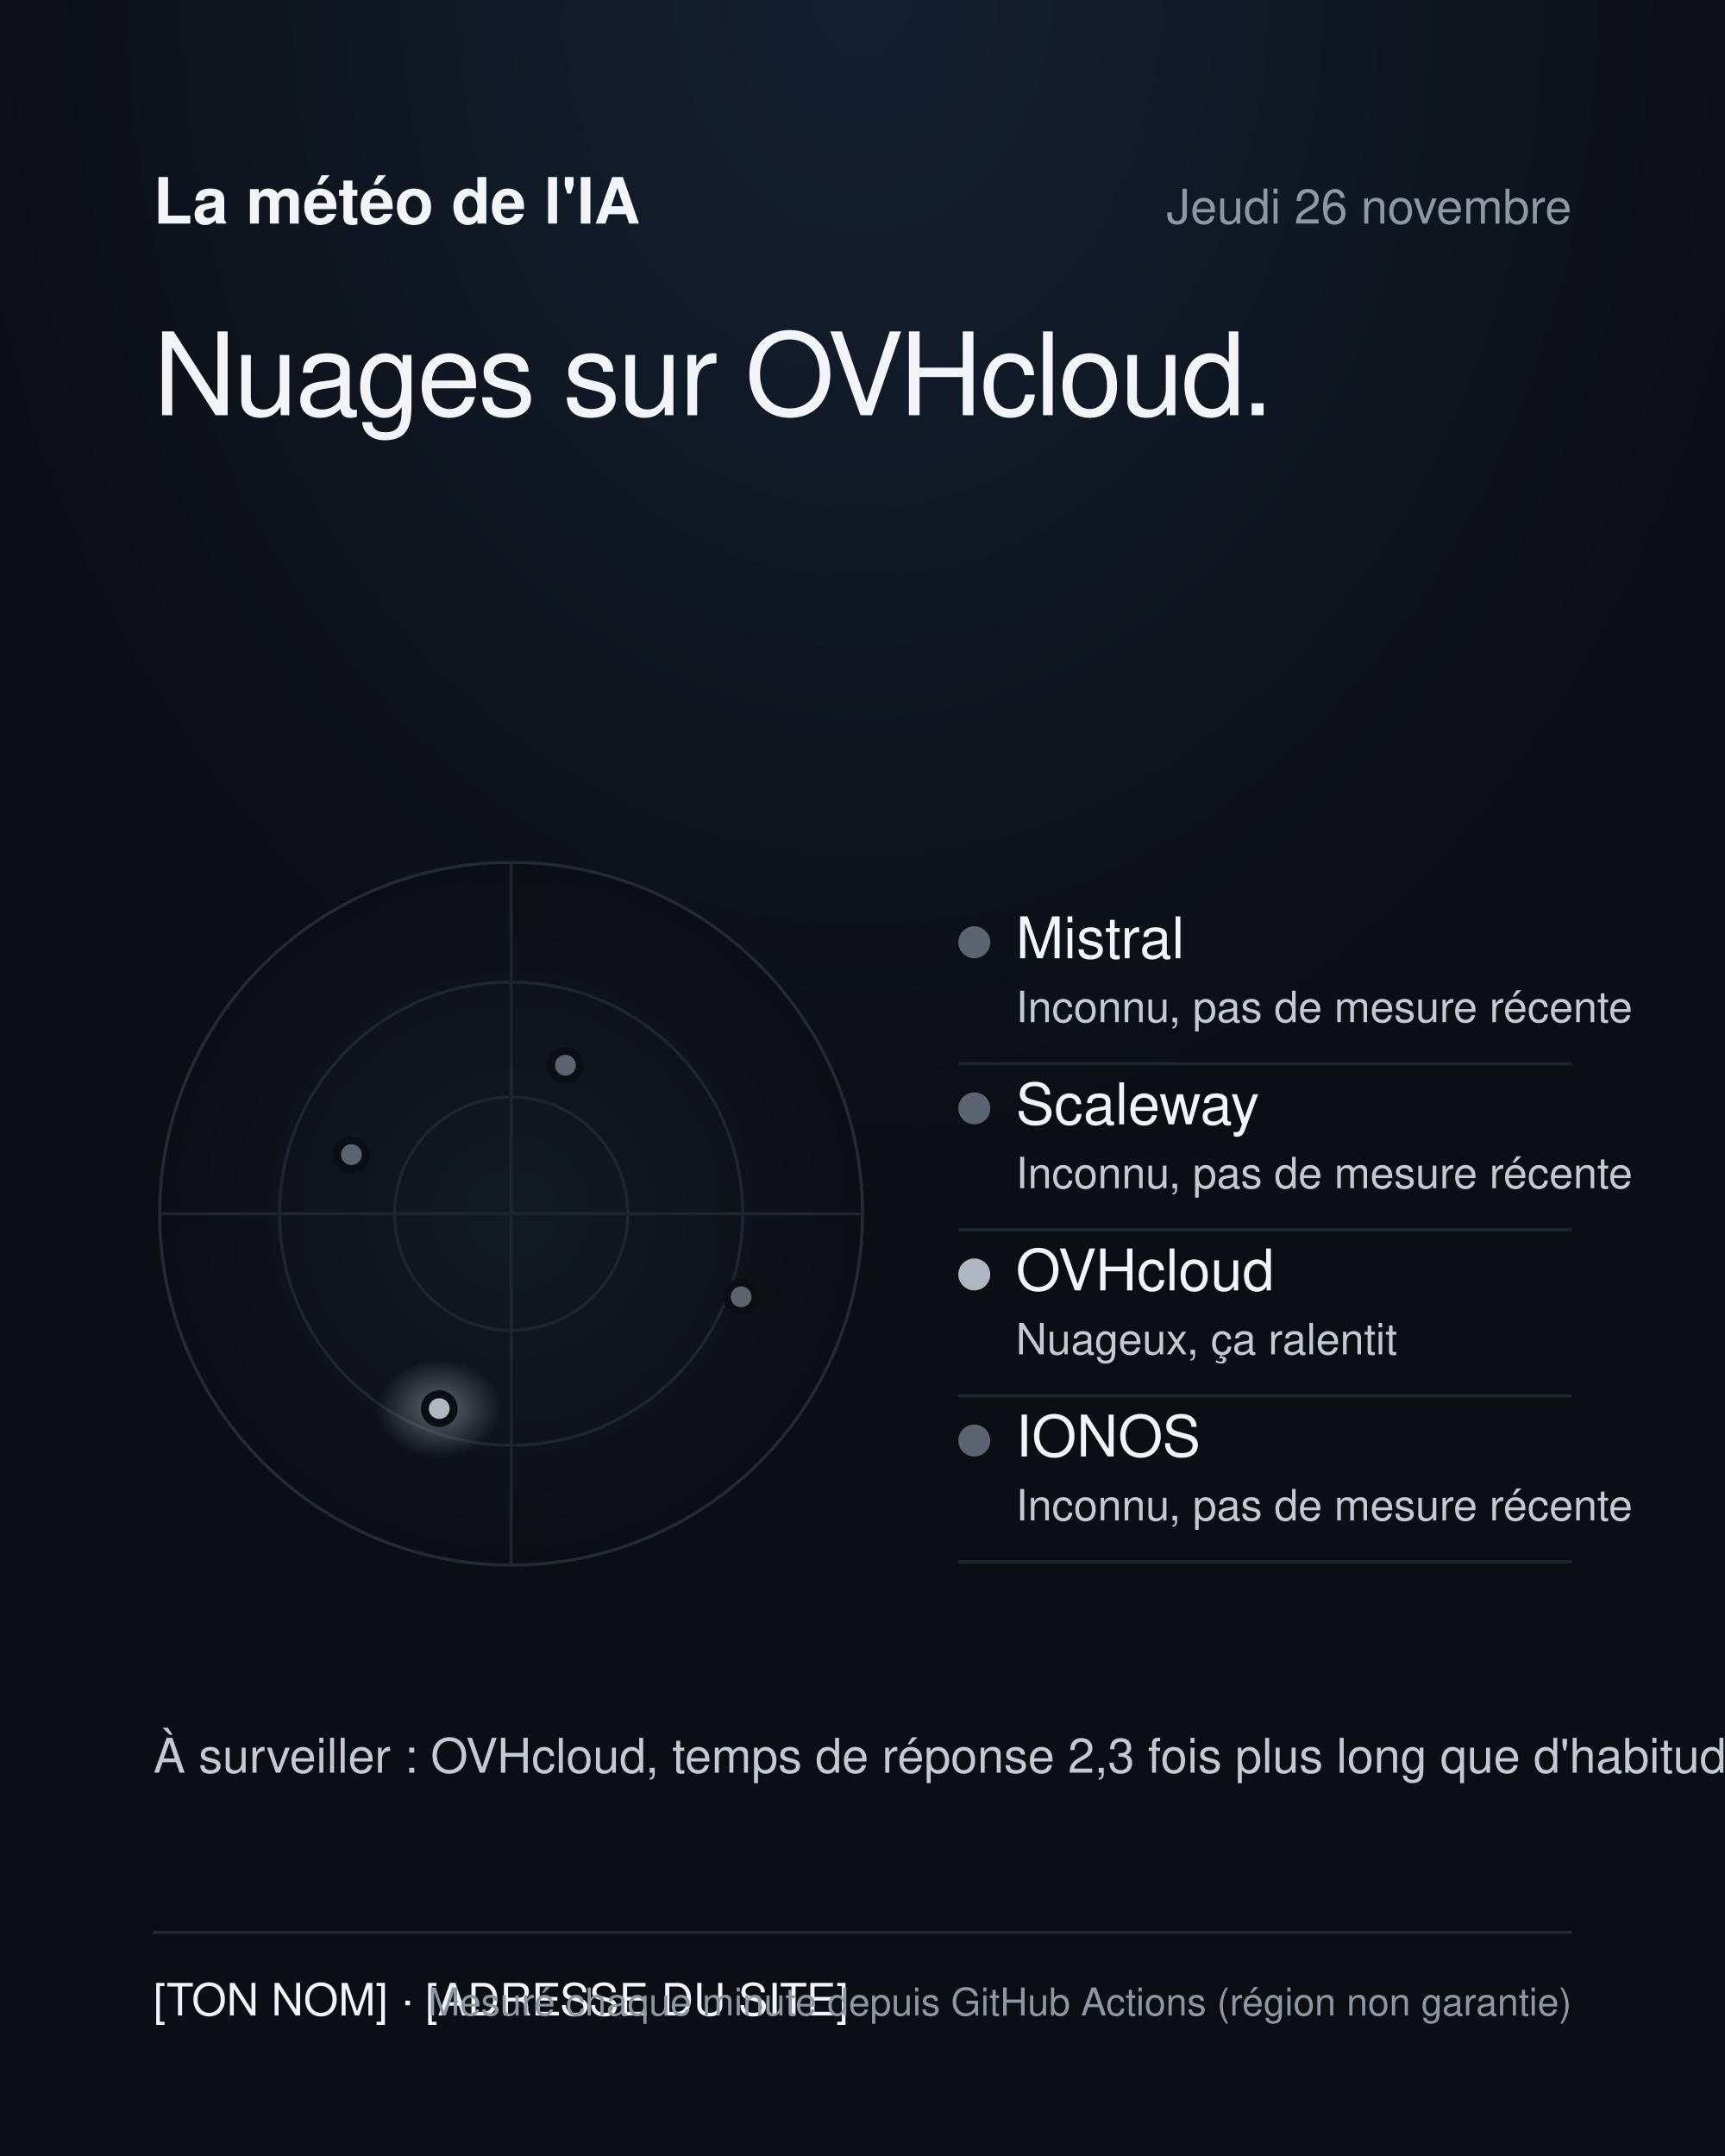
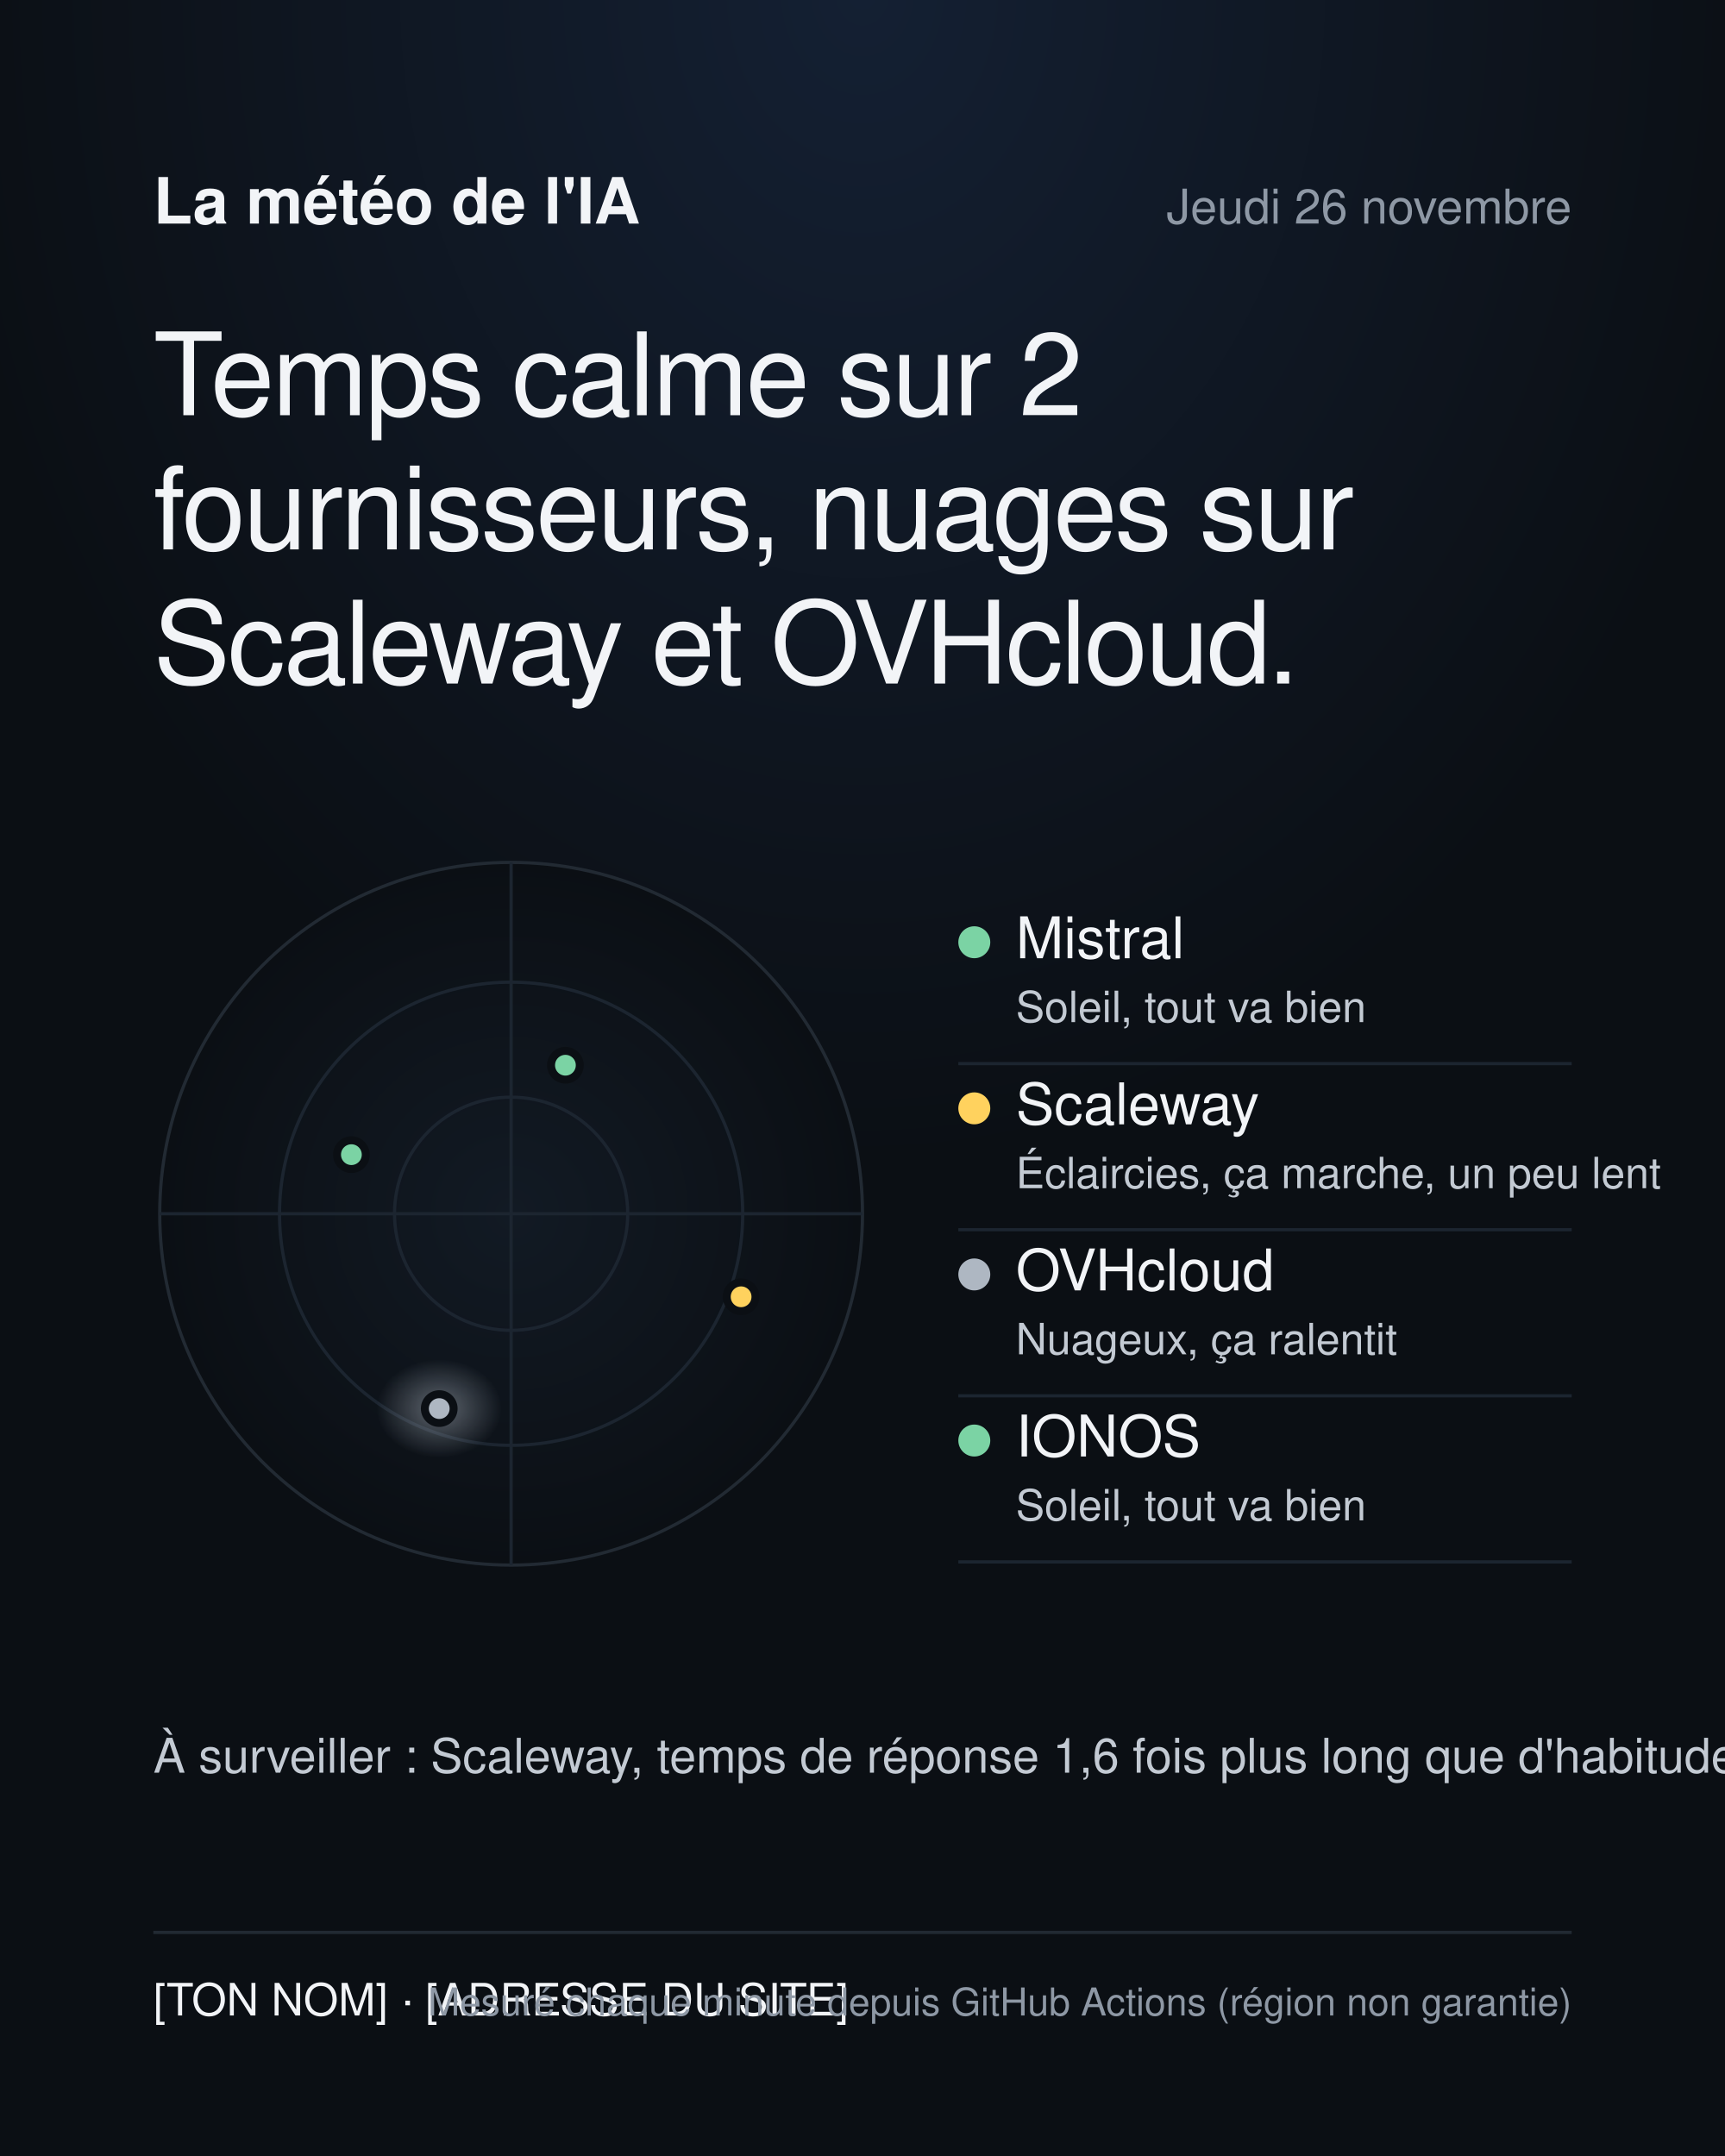
<svg xmlns="http://www.w3.org/2000/svg" width="1080" height="1350" viewBox="0 0 1080 1350" font-family="Geist, Helvetica, Arial, sans-serif">
  <defs>
    <radialGradient id="ciel" cx="50%" cy="0%" r="90%">
      <stop offset="0%" stop-color="#142033" />
      <stop offset="60%" stop-color="#0B0F14" />
    </radialGradient>
    <radialGradient id="radar" cx="50%" cy="50%" r="50%">
      <stop offset="0%" stop-color="#121A24" />
      <stop offset="100%" stop-color="#0B0F14" />
    </radialGradient>
    <radialGradient id="orage">
      <stop offset="0%" stop-color="#FF7850" stop-opacity=".85" />
      <stop offset="45%" stop-color="#FF7850" stop-opacity=".35" />
      <stop offset="72%" stop-color="#FF7850" stop-opacity="0" />
    </radialGradient>
    <radialGradient id="nuage">
      <stop offset="0%" stop-color="#AEB7C2" stop-opacity=".5" />
      <stop offset="70%" stop-color="#AEB7C2" stop-opacity="0" />
    </radialGradient>
  </defs>
  <rect width="1080" height="1350" fill="url(#ciel)" />
  <text x="96" y="140" font-size="40" font-weight="600" fill="#F2F4F7">La météo de l'IA</text>
  <text x="984" y="140" font-size="30" fill="#8E98A5" text-anchor="end">Jeudi 26 novembre</text>
-   <text x="96" y="260" font-size="72" fill="#F2F4F7" letter-spacing="-1.5">Nuages sur OVHcloud.</text>
+   <text x="96" y="260" font-size="72" fill="#F2F4F7" letter-spacing="-1.5">Temps calme sur 2</text>
+   <text x="96" y="344" font-size="72" fill="#F2F4F7" letter-spacing="-1.5">fournisseurs, nuages sur</text>
+   <text x="96" y="428" font-size="72" fill="#F2F4F7" letter-spacing="-1.5">Scaleway et OVHcloud.</text>
  <circle cx="320" cy="760" r="220" fill="url(#radar)" stroke="#222A33" stroke-width="2" />
  <circle cx="320" cy="760" r="145" fill="none" stroke="#1C2530" stroke-width="2" />
  <circle cx="320" cy="760" r="73" fill="none" stroke="#1C2530" stroke-width="2" />
  <line x1="100" y1="760" x2="540" y2="760" stroke="#1C2530" stroke-width="2" />
  <line x1="320" y1="540" x2="320" y2="980" stroke="#1C2530" stroke-width="2" />
-   <circle cx="354" cy="667" r="9" fill="#5B6470" stroke="#0B0F14" stroke-width="5" />
-   <circle cx="464" cy="812" r="9" fill="#5B6470" stroke="#0B0F14" stroke-width="5" />
+   <circle cx="354" cy="667" r="9" fill="#7BD3A4" stroke="#0B0F14" stroke-width="5" />
+   <circle cx="464" cy="812" r="9" fill="#FFD25E" stroke="#0B0F14" stroke-width="5" />
  <ellipse cx="275" cy="882" rx="56" ry="44" fill="url(#nuage)" />
  <circle cx="275" cy="882" r="9" fill="#AEB7C2" stroke="#0B0F14" stroke-width="5" />
-   <circle cx="220" cy="723" r="9" fill="#5B6470" stroke="#0B0F14" stroke-width="5" />
-   <circle cx="610" cy="590" r="10" fill="#5B6470" />
+   <circle cx="220" cy="723" r="9" fill="#7BD3A4" stroke="#0B0F14" stroke-width="5" />
+   <circle cx="610" cy="590" r="10" fill="#7BD3A4" />
  <text x="636" y="600" font-size="36" font-weight="500" fill="#F2F4F7">Mistral</text>
-   <text x="636" y="640" font-size="27" fill="#C3CAD3">Inconnu, pas de mesure récente</text>
+   <text x="636" y="640" font-size="27" fill="#C3CAD3">Soleil, tout va bien</text>
  <line x1="600" y1="666" x2="984" y2="666" stroke="#1C2530" stroke-width="2" />
-   <circle cx="610" cy="694" r="10" fill="#5B6470" />
+   <circle cx="610" cy="694" r="10" fill="#FFD25E" />
  <text x="636" y="704" font-size="36" font-weight="500" fill="#F2F4F7">Scaleway</text>
-   <text x="636" y="744" font-size="27" fill="#C3CAD3">Inconnu, pas de mesure récente</text>
+   <text x="636" y="744" font-size="27" fill="#C3CAD3">Éclaircies, ça marche, un peu lent</text>
  <line x1="600" y1="770" x2="984" y2="770" stroke="#1C2530" stroke-width="2" />
  <circle cx="610" cy="798" r="10" fill="#AEB7C2" />
  <text x="636" y="808" font-size="36" font-weight="500" fill="#F2F4F7">OVHcloud</text>
  <text x="636" y="848" font-size="27" fill="#C3CAD3">Nuageux, ça ralentit</text>
  <line x1="600" y1="874" x2="984" y2="874" stroke="#1C2530" stroke-width="2" />
-   <circle cx="610" cy="902" r="10" fill="#5B6470" />
+   <circle cx="610" cy="902" r="10" fill="#7BD3A4" />
  <text x="636" y="912" font-size="36" font-weight="500" fill="#F2F4F7">IONOS</text>
-   <text x="636" y="952" font-size="27" fill="#C3CAD3">Inconnu, pas de mesure récente</text>
+   <text x="636" y="952" font-size="27" fill="#C3CAD3">Soleil, tout va bien</text>
  <line x1="600" y1="978" x2="984" y2="978" stroke="#1C2530" stroke-width="2" />
-   <text x="96" y="1110" font-size="30" fill="#C3CAD3">À surveiller : OVHcloud, temps de réponse 2,3 fois plus long que d'habitude.</text>
+   <text x="96" y="1110" font-size="30" fill="#C3CAD3">À surveiller : Scaleway, temps de réponse 1,6 fois plus long que d'habitude.</text>
  <line x1="96" y1="1210" x2="984" y2="1210" stroke="#222A33" stroke-width="2" />
  <text x="96" y="1262" font-size="28" font-weight="500" fill="#F2F4F7">[TON NOM] · [ADRESSE DU SITE]</text>
  <text x="984" y="1262" font-size="24" fill="#8E98A5" text-anchor="end">Mesuré chaque minute depuis GitHub Actions (région non garantie)</text>
</svg>
